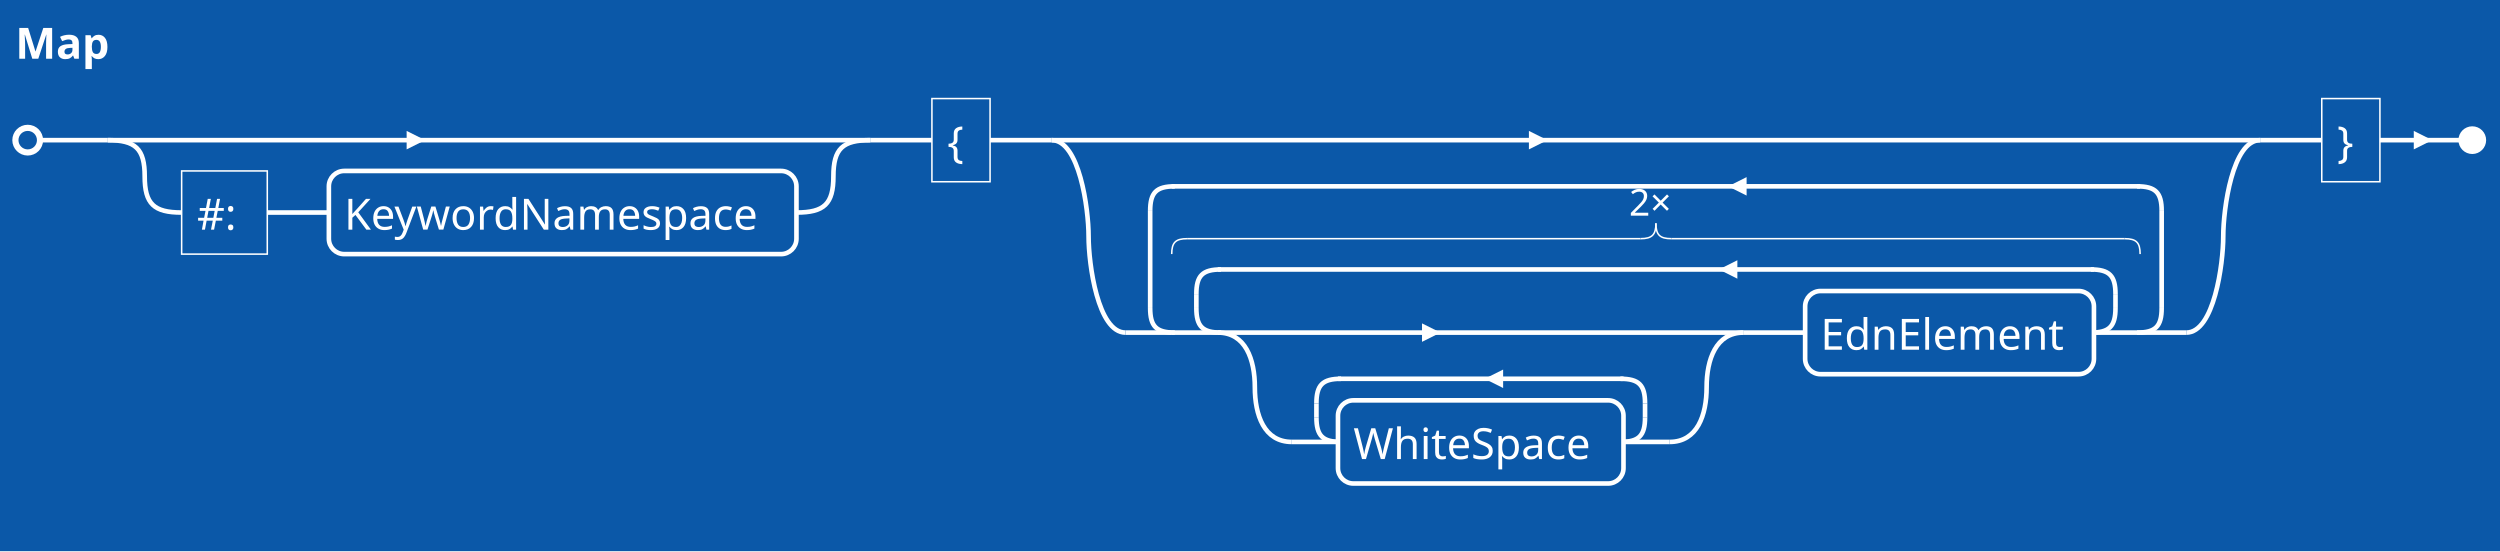
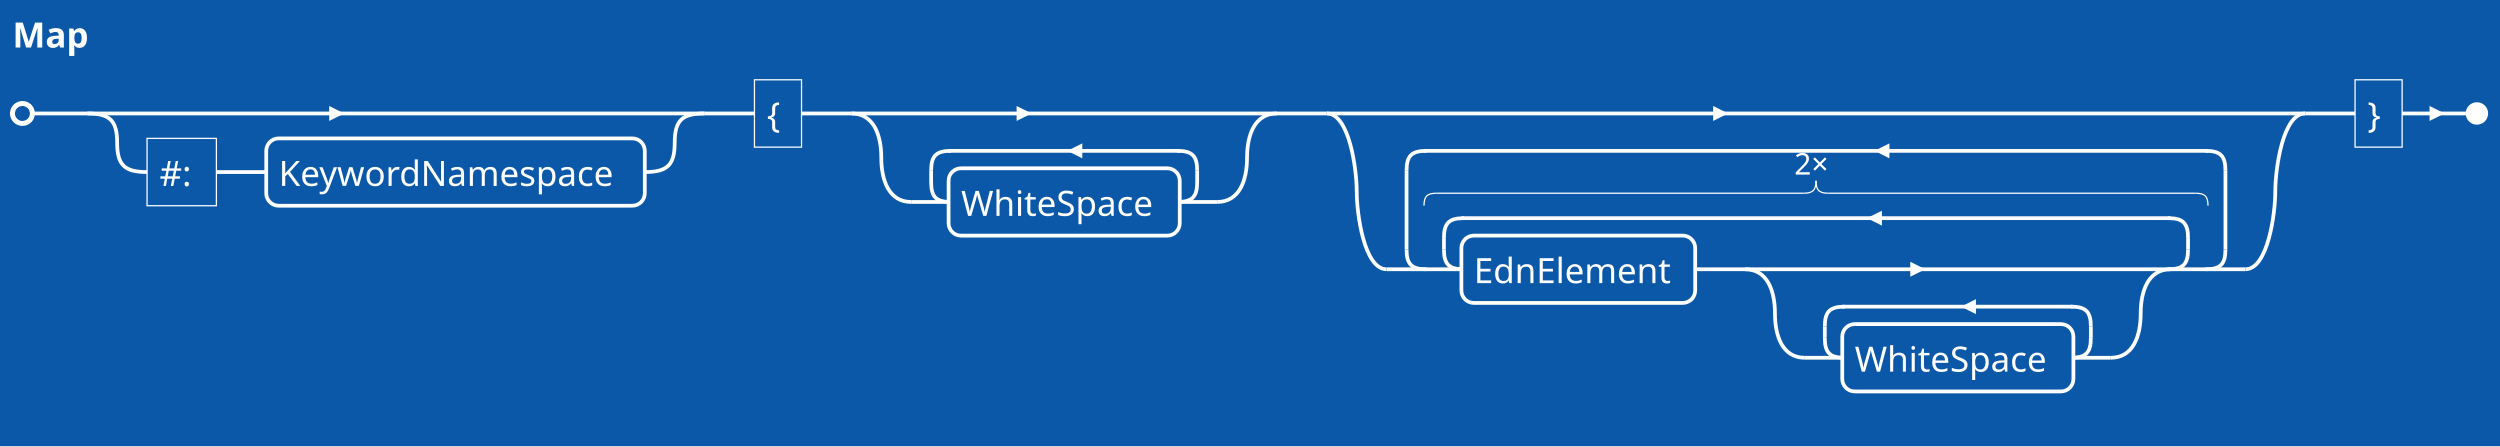
- <svg xmlns="http://www.w3.org/2000/svg" contentStyleType="text/css" data-diagram-type="EBNF" height="179px" preserveAspectRatio="none" style="width:812px;height:179px;background:#0B58A8;" version="1.1" viewBox="0 0 812 179" width="812px" zoomAndPan="magnify">
+ <svg xmlns="http://www.w3.org/2000/svg" contentStyleType="text/css" data-diagram-type="EBNF" height="179px" preserveAspectRatio="none" style="width:1003px;height:179px;background:#0B58A8;" version="1.1" viewBox="0 0 1003 179" width="1003px" zoomAndPan="magnify">
  <defs />
  <g>
-     <rect fill="#0B58A8" height="179" style="stroke:none;stroke-width:1;" width="812" x="0" y="0" />
+     <rect fill="#0B58A8" height="179" style="stroke:none;stroke-width:1;" width="1003" x="0" y="0" />
    <text fill="#FFFFFF" font-family="Verdana" font-size="14" font-weight="bold" lengthAdjust="spacing" textLength="32.409" x="5" y="19.075">Map</text>
    <line style="stroke:#FFFFFF;stroke-width:1.5;" x1="35" x2="35" y1="45.522" y2="45.522" />
    <line style="stroke:#FFFFFF;stroke-width:1.5;" x1="35" x2="282.688" y1="45.522" y2="45.522" />
    <path d="M132.075,45.522 L132.075,42.522 L138.075,45.522 L132.075,48.522 L132.075,45.522" fill="#FFFFFF" />
    <path d="M35,45.522 C44,45.522 47,48.276 47,57.276 C47,66.276 50,69.029 59,69.029" fill="none" style="stroke:#FFFFFF;stroke-width:1.5;" />
    <path d="M258.688,69.029 C267.688,69.029 270.688,66.276 270.688,57.276 C270.688,48.276 273.688,45.522 282.688,45.522" fill="none" style="stroke:#FFFFFF;stroke-width:1.5;" />
    <line style="stroke:#FFFFFF;stroke-width:1.5;" x1="59" x2="59" y1="69.029" y2="69.029" />
    <rect fill="none" height="27.015" style="stroke:#FFFFFF;stroke-width:0.5;" width="27.814" x="59" y="55.522" />
    <text fill="#FFFFFF" font-family="Verdana" font-size="14" lengthAdjust="spacing" textLength="17.814" x="64" y="74.597">#:</text>
    <line style="stroke:#FFFFFF;stroke-width:1.5;" x1="86.814" x2="106.814" y1="69.029" y2="69.029" />
    <rect fill="#0B58A8" height="27.015" rx="5" ry="5" style="stroke:#FFFFFF;stroke-width:1.5;" width="151.873" x="106.814" y="55.522" />
    <text fill="#FFFFFF" font-family="Verdana" font-size="14" lengthAdjust="spacing" textLength="141.873" x="111.814" y="74.597">KeywordNamespace</text>
    <line style="stroke:#FFFFFF;stroke-width:1.5;" x1="282.688" x2="302.688" y1="45.522" y2="45.522" />
    <rect fill="none" height="27.015" style="stroke:#FFFFFF;stroke-width:0.5;" width="18.887" x="302.688" y="32.015" />
    <text fill="#FFFFFF" font-family="Verdana" font-size="14" lengthAdjust="spacing" textLength="8.887" x="307.688" y="51.09">{</text>
    <line style="stroke:#FFFFFF;stroke-width:1.5;" x1="321.574" x2="341.574" y1="45.522" y2="45.522" />
-     <line style="stroke:#FFFFFF;stroke-width:1.5;" x1="341.574" x2="734.111" y1="45.522" y2="45.522" />
-     <path d="M496.589,45.522 L496.589,42.522 L502.589,45.522 L496.589,48.522 L496.589,45.522" fill="#FFFFFF" />
-     <path d="M341.574,45.522 C350.574,45.522 353.574,67.776 353.574,76.776 C353.574,85.776 356.574,108.029 365.574,108.029" fill="none" style="stroke:#FFFFFF;stroke-width:1.5;" />
-     <path d="M710.111,108.029 C719.111,108.029 722.111,85.776 722.111,76.776 C722.111,67.776 725.111,45.522 734.111,45.522" fill="none" style="stroke:#FFFFFF;stroke-width:1.5;" />
-     <path d="M373.574,100.029 C373.574,106.029 375.574,108.029 381.574,108.029" fill="none" style="stroke:#FFFFFF;stroke-width:1.5;" />
-     <line style="stroke:#FFFFFF;stroke-width:1.5;" x1="373.574" x2="373.574" y1="68.522" y2="100.029" />
+     <line style="stroke:#FFFFFF;stroke-width:1.5;" x1="341.574" x2="512.31" y1="45.522" y2="45.522" />
+     <path d="M407.868,45.522 L407.868,42.522 L413.868,45.522 L407.868,48.522 L407.868,45.522" fill="#FFFFFF" />
+     <path d="M341.574,45.522 C350.574,45.522 353.574,54.276 353.574,63.276 C353.574,72.276 356.574,81.029 365.574,81.029" fill="none" style="stroke:#FFFFFF;stroke-width:1.5;" />
+     <path d="M488.31,81.029 C497.31,81.029 500.31,72.276 500.31,63.276 C500.31,54.276 503.31,45.522 512.31,45.522" fill="none" style="stroke:#FFFFFF;stroke-width:1.5;" />
+     <path d="M373.574,73.029 C373.574,79.029 375.574,81.029 381.574,81.029" fill="none" style="stroke:#FFFFFF;stroke-width:1.5;" />
+     <line style="stroke:#FFFFFF;stroke-width:1.5;" x1="373.574" x2="373.574" y1="68.522" y2="73.029" />
    <path d="M373.574,68.522 C373.574,62.522 375.574,60.522 381.574,60.522" fill="none" style="stroke:#FFFFFF;stroke-width:1.5;" />
-     <line style="stroke:#FFFFFF;stroke-width:1.5;" x1="380.574" x2="695.111" y1="60.522" y2="60.522" />
-     <path d="M567.297,60.522 L567.297,57.522 L561.297,60.522 L567.297,63.522 L567.297,60.522" fill="#FFFFFF" />
-     <path d="M702.111,100.029 C702.111,106.029 700.111,108.029 694.111,108.029" fill="none" style="stroke:#FFFFFF;stroke-width:1.5;" />
-     <line style="stroke:#FFFFFF;stroke-width:1.5;" x1="702.111" x2="702.111" y1="68.522" y2="100.029" />
-     <path d="M694.111,60.522 C700.111,60.522 702.111,62.522 702.111,68.522" fill="none" style="stroke:#FFFFFF;stroke-width:1.5;" />
-     <line style="stroke:#FFFFFF;stroke-width:1.5;" x1="365.574" x2="380.574" y1="108.029" y2="108.029" />
-     <line style="stroke:#FFFFFF;stroke-width:1.5;" x1="695.111" x2="710.111" y1="108.029" y2="108.029" />
-     <path d="M388.574,100.029 C388.574,106.029 390.574,108.029 396.574,108.029" fill="none" style="stroke:#FFFFFF;stroke-width:1.5;" />
-     <line style="stroke:#FFFFFF;stroke-width:1.5;" x1="388.574" x2="388.574" y1="95.522" y2="100.029" />
-     <path d="M388.574,95.522 C388.574,89.522 390.574,87.522 396.574,87.522" fill="none" style="stroke:#FFFFFF;stroke-width:1.5;" />
-     <line style="stroke:#FFFFFF;stroke-width:1.5;" x1="395.574" x2="680.111" y1="87.522" y2="87.522" />
-     <path d="M564.297,87.522 L564.297,84.522 L558.297,87.522 L564.297,90.522 L564.297,87.522" fill="#FFFFFF" />
-     <path d="M687.111,100.029 C687.111,106.029 685.111,108.029 679.111,108.029" fill="none" style="stroke:#FFFFFF;stroke-width:1.5;" />
-     <line style="stroke:#FFFFFF;stroke-width:1.5;" x1="687.111" x2="687.111" y1="95.522" y2="100.029" />
-     <path d="M679.111,87.522 C685.111,87.522 687.111,89.522 687.111,95.522" fill="none" style="stroke:#FFFFFF;stroke-width:1.5;" />
-     <line style="stroke:#FFFFFF;stroke-width:1.5;" x1="380.574" x2="395.574" y1="108.029" y2="108.029" />
-     <line style="stroke:#FFFFFF;stroke-width:1.5;" x1="680.111" x2="695.111" y1="108.029" y2="108.029" />
-     <line style="stroke:#FFFFFF;stroke-width:1.5;" x1="395.574" x2="395.574" y1="108.029" y2="108.029" />
-     <line style="stroke:#FFFFFF;stroke-width:1.5;" x1="395.574" x2="566.31" y1="108.029" y2="108.029" />
-     <path d="M461.868,108.029 L461.868,105.029 L467.868,108.029 L461.868,111.029 L461.868,108.029" fill="#FFFFFF" />
-     <path d="M395.574,108.029 C404.574,108.029 407.574,116.783 407.574,125.783 C407.574,134.783 410.574,143.537 419.574,143.537" fill="none" style="stroke:#FFFFFF;stroke-width:1.5;" />
-     <path d="M542.31,143.537 C551.31,143.537 554.31,134.783 554.31,125.783 C554.31,116.783 557.31,108.029 566.31,108.029" fill="none" style="stroke:#FFFFFF;stroke-width:1.5;" />
-     <path d="M427.574,135.537 C427.574,141.537 429.574,143.537 435.574,143.537" fill="none" style="stroke:#FFFFFF;stroke-width:1.5;" />
-     <line style="stroke:#FFFFFF;stroke-width:1.5;" x1="427.574" x2="427.574" y1="131.029" y2="135.537" />
-     <path d="M427.574,131.029 C427.574,125.029 429.574,123.029 435.574,123.029" fill="none" style="stroke:#FFFFFF;stroke-width:1.5;" />
-     <line style="stroke:#FFFFFF;stroke-width:1.5;" x1="434.574" x2="527.31" y1="123.029" y2="123.029" />
-     <path d="M488.215,123.029 L488.215,120.029 L482.215,123.029 L488.215,126.029 L488.215,123.029" fill="#FFFFFF" />
-     <path d="M534.31,135.537 C534.31,141.537 532.31,143.537 526.31,143.537" fill="none" style="stroke:#FFFFFF;stroke-width:1.5;" />
-     <line style="stroke:#FFFFFF;stroke-width:1.5;" x1="534.31" x2="534.31" y1="131.029" y2="135.537" />
-     <path d="M526.31,123.029 C532.31,123.029 534.31,125.029 534.31,131.029" fill="none" style="stroke:#FFFFFF;stroke-width:1.5;" />
-     <line style="stroke:#FFFFFF;stroke-width:1.5;" x1="419.574" x2="434.574" y1="143.537" y2="143.537" />
-     <line style="stroke:#FFFFFF;stroke-width:1.5;" x1="527.31" x2="542.31" y1="143.537" y2="143.537" />
-     <rect fill="#0B58A8" height="27.015" rx="5" ry="5" style="stroke:#FFFFFF;stroke-width:1.5;" width="92.735" x="434.574" y="130.029" />
-     <text fill="#FFFFFF" font-family="Verdana" font-size="14" lengthAdjust="spacing" textLength="82.735" x="439.574" y="149.105">WhiteSpace</text>
-     <line style="stroke:#FFFFFF;stroke-width:1.5;" x1="566.31" x2="586.31" y1="108.029" y2="108.029" />
+     <line style="stroke:#FFFFFF;stroke-width:1.5;" x1="380.574" x2="473.31" y1="60.522" y2="60.522" />
+     <path d="M434.215,60.522 L434.215,57.522 L428.215,60.522 L434.215,63.522 L434.215,60.522" fill="#FFFFFF" />
+     <path d="M480.31,73.029 C480.31,79.029 478.31,81.029 472.31,81.029" fill="none" style="stroke:#FFFFFF;stroke-width:1.5;" />
+     <line style="stroke:#FFFFFF;stroke-width:1.5;" x1="480.31" x2="480.31" y1="68.522" y2="73.029" />
+     <path d="M472.31,60.522 C478.31,60.522 480.31,62.522 480.31,68.522" fill="none" style="stroke:#FFFFFF;stroke-width:1.5;" />
+     <line style="stroke:#FFFFFF;stroke-width:1.5;" x1="365.574" x2="380.574" y1="81.029" y2="81.029" />
+     <line style="stroke:#FFFFFF;stroke-width:1.5;" x1="473.31" x2="488.31" y1="81.029" y2="81.029" />
+     <rect fill="#0B58A8" height="27.015" rx="5" ry="5" style="stroke:#FFFFFF;stroke-width:1.5;" width="92.735" x="380.574" y="67.522" />
+     <text fill="#FFFFFF" font-family="Verdana" font-size="14" lengthAdjust="spacing" textLength="82.735" x="385.574" y="86.597">WhiteSpace</text>
+     <line style="stroke:#FFFFFF;stroke-width:1.5;" x1="512.31" x2="532.31" y1="45.522" y2="45.522" />
+     <line style="stroke:#FFFFFF;stroke-width:1.5;" x1="532.31" x2="924.847" y1="45.522" y2="45.522" />
+     <path d="M687.324,45.522 L687.324,42.522 L693.324,45.522 L687.324,48.522 L687.324,45.522" fill="#FFFFFF" />
+     <path d="M532.31,45.522 C541.31,45.522 544.31,67.776 544.31,76.776 C544.31,85.776 547.31,108.029 556.31,108.029" fill="none" style="stroke:#FFFFFF;stroke-width:1.5;" />
+     <path d="M900.847,108.029 C909.847,108.029 912.847,85.776 912.847,76.776 C912.847,67.776 915.847,45.522 924.847,45.522" fill="none" style="stroke:#FFFFFF;stroke-width:1.5;" />
+     <path d="M564.31,100.029 C564.31,106.029 566.31,108.029 572.31,108.029" fill="none" style="stroke:#FFFFFF;stroke-width:1.5;" />
+     <line style="stroke:#FFFFFF;stroke-width:1.5;" x1="564.31" x2="564.31" y1="68.522" y2="100.029" />
+     <path d="M564.31,68.522 C564.31,62.522 566.31,60.522 572.31,60.522" fill="none" style="stroke:#FFFFFF;stroke-width:1.5;" />
+     <line style="stroke:#FFFFFF;stroke-width:1.5;" x1="571.31" x2="885.847" y1="60.522" y2="60.522" />
+     <path d="M758.032,60.522 L758.032,57.522 L752.032,60.522 L758.032,63.522 L758.032,60.522" fill="#FFFFFF" />
+     <path d="M892.847,100.029 C892.847,106.029 890.847,108.029 884.847,108.029" fill="none" style="stroke:#FFFFFF;stroke-width:1.5;" />
+     <line style="stroke:#FFFFFF;stroke-width:1.5;" x1="892.847" x2="892.847" y1="68.522" y2="100.029" />
+     <path d="M884.847,60.522 C890.847,60.522 892.847,62.522 892.847,68.522" fill="none" style="stroke:#FFFFFF;stroke-width:1.5;" />
+     <line style="stroke:#FFFFFF;stroke-width:1.5;" x1="556.31" x2="571.31" y1="108.029" y2="108.029" />
+     <line style="stroke:#FFFFFF;stroke-width:1.5;" x1="885.847" x2="900.847" y1="108.029" y2="108.029" />
+     <path d="M579.31,100.029 C579.31,106.029 581.31,108.029 587.31,108.029" fill="none" style="stroke:#FFFFFF;stroke-width:1.5;" />
+     <line style="stroke:#FFFFFF;stroke-width:1.5;" x1="579.31" x2="579.31" y1="95.522" y2="100.029" />
+     <path d="M579.31,95.522 C579.31,89.522 581.31,87.522 587.31,87.522" fill="none" style="stroke:#FFFFFF;stroke-width:1.5;" />
+     <line style="stroke:#FFFFFF;stroke-width:1.5;" x1="586.31" x2="870.847" y1="87.522" y2="87.522" />
+     <path d="M755.032,87.522 L755.032,84.522 L749.032,87.522 L755.032,90.522 L755.032,87.522" fill="#FFFFFF" />
+     <path d="M877.847,100.029 C877.847,106.029 875.847,108.029 869.847,108.029" fill="none" style="stroke:#FFFFFF;stroke-width:1.5;" />
+     <line style="stroke:#FFFFFF;stroke-width:1.5;" x1="877.847" x2="877.847" y1="95.522" y2="100.029" />
+     <path d="M869.847,87.522 C875.847,87.522 877.847,89.522 877.847,95.522" fill="none" style="stroke:#FFFFFF;stroke-width:1.5;" />
+     <line style="stroke:#FFFFFF;stroke-width:1.5;" x1="571.31" x2="586.31" y1="108.029" y2="108.029" />
+     <line style="stroke:#FFFFFF;stroke-width:1.5;" x1="870.847" x2="885.847" y1="108.029" y2="108.029" />
+     <line style="stroke:#FFFFFF;stroke-width:1.5;" x1="586.31" x2="586.31" y1="108.029" y2="108.029" />
    <rect fill="#0B58A8" height="27.015" rx="5" ry="5" style="stroke:#FFFFFF;stroke-width:1.5;" width="93.802" x="586.31" y="94.522" />
    <text fill="#FFFFFF" font-family="Verdana" font-size="14" lengthAdjust="spacing" textLength="83.802" x="591.31" y="113.597">EdnElement</text>
-     <path d="M380.574,82.522 C380.574,78.772 381.824,77.522 385.574,77.522" fill="none" style="stroke:#FFFFFF;stroke-width:0.5;" />
-     <path d="M537.843,72.522 C537.843,76.272 536.593,77.522 532.843,77.522" fill="none" style="stroke:#FFFFFF;stroke-width:0.5;" />
-     <path d="M537.843,72.522 C537.843,76.272 539.093,77.522 542.843,77.522" fill="none" style="stroke:#FFFFFF;stroke-width:0.5;" />
-     <path d="M690.111,77.522 C693.861,77.522 695.111,78.772 695.111,82.522" fill="none" style="stroke:#FFFFFF;stroke-width:0.5;" />
-     <line style="stroke:#FFFFFF;stroke-width:0.5;" x1="385.574" x2="532.843" y1="77.522" y2="77.522" />
-     <line style="stroke:#FFFFFF;stroke-width:0.5;" x1="542.843" x2="690.111" y1="77.522" y2="77.522" />
-     <text fill="#FFFFFF" font-family="Verdana" font-size="12" lengthAdjust="spacing" textLength="17.449" x="529.118" y="70.041">2×</text>
-     <line style="stroke:#FFFFFF;stroke-width:1.5;" x1="734.111" x2="754.111" y1="45.522" y2="45.522" />
-     <rect fill="none" height="27.015" style="stroke:#FFFFFF;stroke-width:0.5;" width="18.887" x="754.111" y="32.015" />
-     <text fill="#FFFFFF" font-family="Verdana" font-size="14" lengthAdjust="spacing" textLength="8.887" x="759.111" y="51.09">}</text>
+     <line style="stroke:#FFFFFF;stroke-width:1.5;" x1="680.111" x2="700.111" y1="108.029" y2="108.029" />
+     <line style="stroke:#FFFFFF;stroke-width:1.5;" x1="700.111" x2="870.847" y1="108.029" y2="108.029" />
+     <path d="M766.405,108.029 L766.405,105.029 L772.405,108.029 L766.405,111.029 L766.405,108.029" fill="#FFFFFF" />
+     <path d="M700.111,108.029 C709.111,108.029 712.111,116.783 712.111,125.783 C712.111,134.783 715.111,143.537 724.111,143.537" fill="none" style="stroke:#FFFFFF;stroke-width:1.5;" />
+     <path d="M846.847,143.537 C855.847,143.537 858.847,134.783 858.847,125.783 C858.847,116.783 861.847,108.029 870.847,108.029" fill="none" style="stroke:#FFFFFF;stroke-width:1.5;" />
+     <path d="M732.111,135.537 C732.111,141.537 734.111,143.537 740.111,143.537" fill="none" style="stroke:#FFFFFF;stroke-width:1.5;" />
+     <line style="stroke:#FFFFFF;stroke-width:1.5;" x1="732.111" x2="732.111" y1="131.029" y2="135.537" />
+     <path d="M732.111,131.029 C732.111,125.029 734.111,123.029 740.111,123.029" fill="none" style="stroke:#FFFFFF;stroke-width:1.5;" />
+     <line style="stroke:#FFFFFF;stroke-width:1.5;" x1="739.111" x2="831.847" y1="123.029" y2="123.029" />
+     <path d="M792.753,123.029 L792.753,120.029 L786.753,123.029 L792.753,126.029 L792.753,123.029" fill="#FFFFFF" />
+     <path d="M838.847,135.537 C838.847,141.537 836.847,143.537 830.847,143.537" fill="none" style="stroke:#FFFFFF;stroke-width:1.5;" />
+     <line style="stroke:#FFFFFF;stroke-width:1.5;" x1="838.847" x2="838.847" y1="131.029" y2="135.537" />
+     <path d="M830.847,123.029 C836.847,123.029 838.847,125.029 838.847,131.029" fill="none" style="stroke:#FFFFFF;stroke-width:1.5;" />
+     <line style="stroke:#FFFFFF;stroke-width:1.5;" x1="724.111" x2="739.111" y1="143.537" y2="143.537" />
+     <line style="stroke:#FFFFFF;stroke-width:1.5;" x1="831.847" x2="846.847" y1="143.537" y2="143.537" />
+     <rect fill="#0B58A8" height="27.015" rx="5" ry="5" style="stroke:#FFFFFF;stroke-width:1.5;" width="92.735" x="739.111" y="130.029" />
+     <text fill="#FFFFFF" font-family="Verdana" font-size="14" lengthAdjust="spacing" textLength="82.735" x="744.111" y="149.105">WhiteSpace</text>
+     <path d="M571.31,82.522 C571.31,78.772 572.56,77.522 576.31,77.522" fill="none" style="stroke:#FFFFFF;stroke-width:0.5;" />
+     <path d="M728.578,72.522 C728.578,76.272 727.328,77.522 723.578,77.522" fill="none" style="stroke:#FFFFFF;stroke-width:0.5;" />
+     <path d="M728.578,72.522 C728.578,76.272 729.828,77.522 733.578,77.522" fill="none" style="stroke:#FFFFFF;stroke-width:0.5;" />
+     <path d="M880.847,77.522 C884.597,77.522 885.847,78.772 885.847,82.522" fill="none" style="stroke:#FFFFFF;stroke-width:0.5;" />
+     <line style="stroke:#FFFFFF;stroke-width:0.5;" x1="576.31" x2="723.578" y1="77.522" y2="77.522" />
+     <line style="stroke:#FFFFFF;stroke-width:0.5;" x1="733.578" x2="880.847" y1="77.522" y2="77.522" />
+     <text fill="#FFFFFF" font-family="Verdana" font-size="12" lengthAdjust="spacing" textLength="17.449" x="719.854" y="70.041">2×</text>
+     <line style="stroke:#FFFFFF;stroke-width:1.5;" x1="924.847" x2="944.847" y1="45.522" y2="45.522" />
+     <rect fill="none" height="27.015" style="stroke:#FFFFFF;stroke-width:0.5;" width="18.887" x="944.847" y="32.015" />
+     <text fill="#FFFFFF" font-family="Verdana" font-size="14" lengthAdjust="spacing" textLength="8.887" x="949.847" y="51.09">}</text>
    <ellipse cx="9" cy="45.522" fill="none" rx="4" ry="4" style="stroke:#FFFFFF;stroke-width:2;" />
-     <ellipse cx="802.998" cy="45.522" fill="#FFFFFF" rx="4" ry="4" style="stroke:#FFFFFF;stroke-width:1;" />
+     <ellipse cx="993.733" cy="45.522" fill="#FFFFFF" rx="4" ry="4" style="stroke:#FFFFFF;stroke-width:1;" />
    <line style="stroke:#FFFFFF;stroke-width:1.5;" x1="13" x2="35" y1="45.522" y2="45.522" />
-     <line style="stroke:#FFFFFF;stroke-width:1.5;" x1="772.998" x2="798.998" y1="45.522" y2="45.522" />
-     <path d="M783.998,45.522 L783.998,42.522 L789.998,45.522 L783.998,48.522 L783.998,45.522" fill="#FFFFFF" />
+     <line style="stroke:#FFFFFF;stroke-width:1.5;" x1="963.733" x2="989.733" y1="45.522" y2="45.522" />
+     <path d="M974.733,45.522 L974.733,42.522 L980.733,45.522 L974.733,48.522 L974.733,45.522" fill="#FFFFFF" />
  </g>
</svg>
